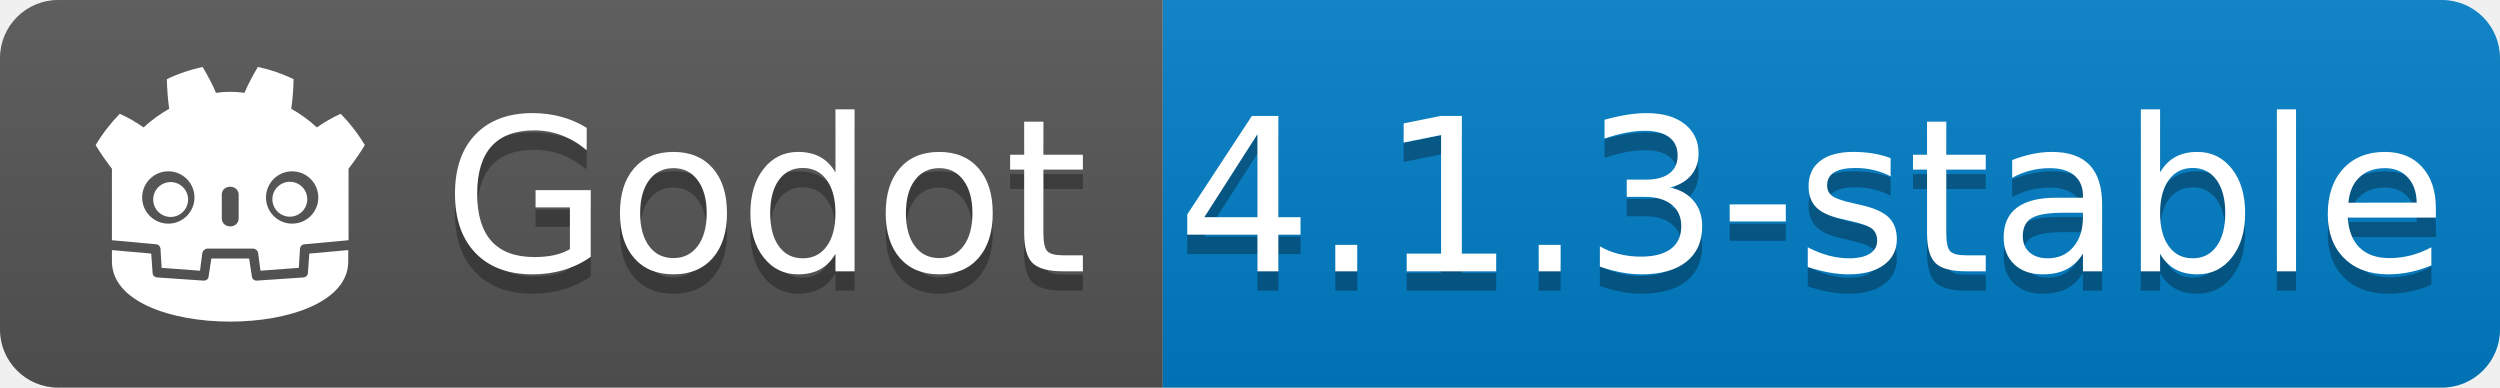
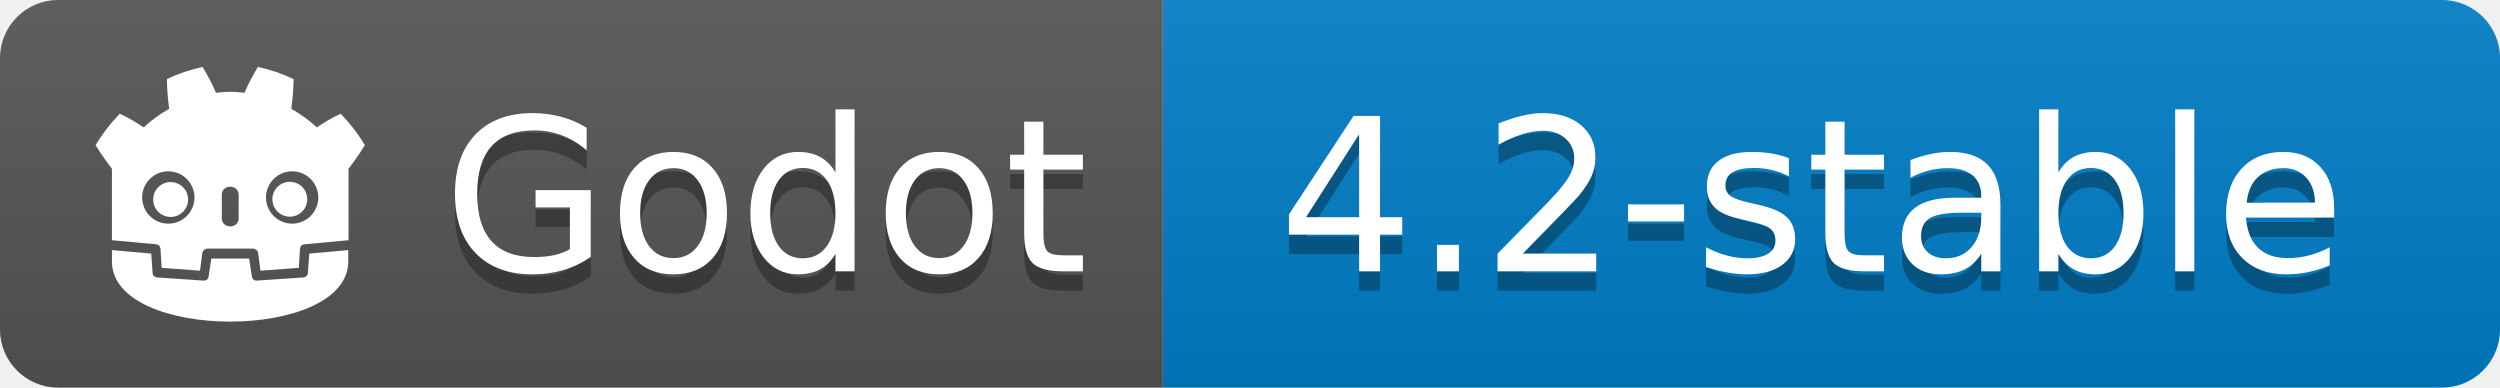
- <svg xmlns="http://www.w3.org/2000/svg" width="129" height="20" aria-label="Godot: 4.1.3-stable">
+ <svg xmlns="http://www.w3.org/2000/svg" width="129" height="20" aria-label="Godot: 4.2-stable">
  <linearGradient id="s" x2="0" y2="100%">
    <stop stop-color="#bbb" stop-opacity=".1" offset="0" />
    <stop stop-opacity=".1" offset="1" />
  </linearGradient>
  <clipPath id="r">
    <rect width="129" height="20" rx="3" fill="#fff" />
  </clipPath>
  <g clip-path="url(#r)">
    <rect width="60" height="20" fill="#555" />
    <rect x="60" width="69" height="20" fill="#007ec6" />
    <rect width="129" height="20" fill="url(#s)" />
  </g>
  <g fill="#fff" font-family="Verdana,Geneva,DejaVu Sans,sans-serif" font-size="110" text-anchor="middle" text-rendering="geometricPrecision">
    <text transform="scale(.1)" x="395" y="150" fill="#010101" fill-opacity=".3" aria-hidden="true" textLength="330">Godot</text>
    <text transform="scale(.1)" x="395" y="140" fill="#fff" textLength="330">Godot</text>
-     <text transform="scale(.1)" x="935" y="150" fill="#010101" fill-opacity=".3" aria-hidden="true" textLength="590">4.1.3-stable</text>
-     <text transform="scale(.1)" x="935" y="140" fill="#fff" textLength="590">4.1.3-stable</text>
+     <text transform="scale(.1)" x="935" y="150" fill="#010101" fill-opacity=".3" aria-hidden="true" textLength="590">4.2-stable</text>
+     <text transform="scale(.1)" x="935" y="140" fill="#fff" textLength="590">4.2-stable</text>
    <g transform="matrix(.015 0 0 .015 4.2 2.3)">
      <path d="m777 532a60 60 0 01-60 60 60 60 0 01-60-60 60 60 0 0160-60 60 60 0 0160 60zm-360-455c-43 9.3-84 23-123 42 .67 34 3.3 68 8 102-32 18-61 39-88 64-26-18-53-34-82-47-32 33-60 69-83 108 17 28 36 55 56 81v246l152 14c8 .67 13 5.4 15 14l4 67 132 9.9 8-61c1.3-7.3 6.3-12 15-15h162c8.7 2.7 14 7.6 15 15l8 61 132-9.9 4-67c2-8.7 7-13 15-14l152-14v-246c20-26 39-53 56-81-23-39-51-75-83-108-29 13-56 29-82 47-27-25-56-46-88-64 4.7-34 7.3-68 8-102-39-19-80-33-123-42-17 29-33 58-46 89-33-4.7-65-4.7-98 0-13-31-29-60-46-89zm-118 359a90 90 0 0190 90 90 90 0 01-90 90 90 90 0 01-90-90 90 90 0 0190-90zm426 0a90 90 0 0190 90 90 90 0 01-90 90 90 90 0 01-90-90 90 90 0 0190-90zm-213 53c14 0 27 8.4 29 25v86c-3 34-55 34-58 0v-86c1.5-17 15-25 29-25zm-407 218v39c0 276 813 276 813 0v-39l-134 12-5 69c-1.3 6.7-6.1 11-14 13l-162 11c-8 0-13-3.6-16-11l-10-65h-130l-9.9 65c-2.7 7.3-8 11-16 11l-162-11c-8-2-13-6.4-14-13l-4.9-69zm262-174a60 60 0 01-60 60 60 60 0 01-60-60 60 60 0 0160-60 60 60 0 0160 60z" />
    </g>
  </g>
</svg>
